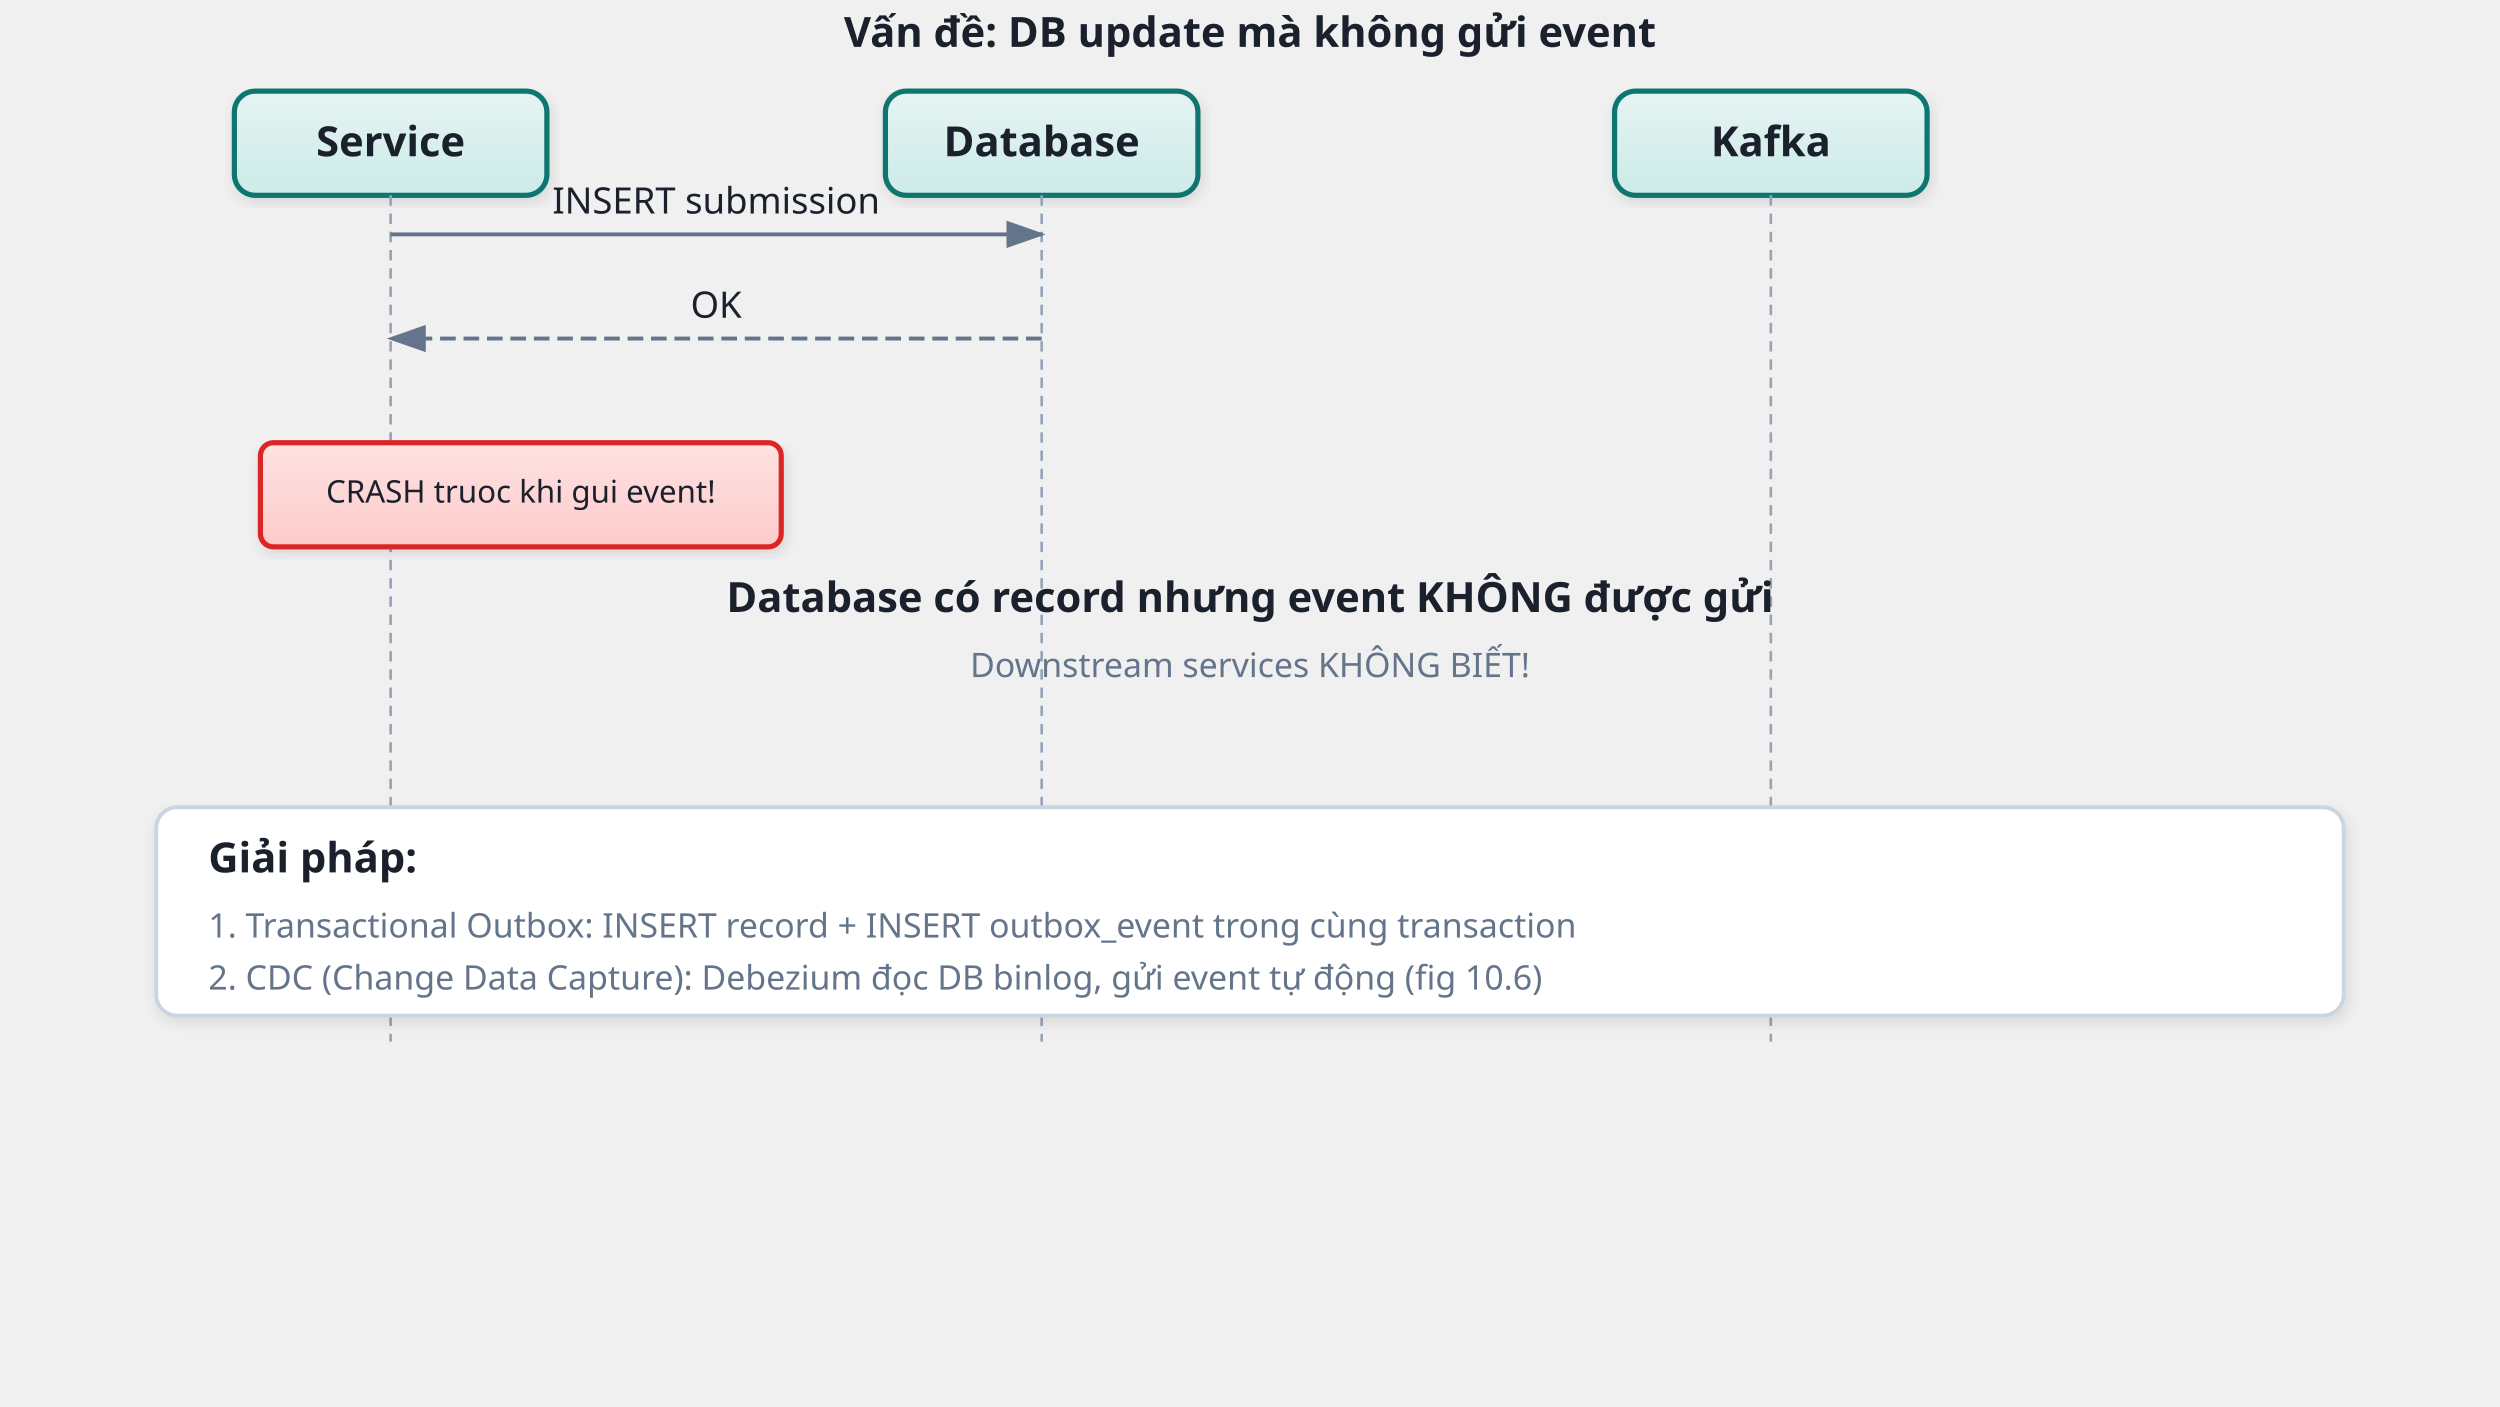
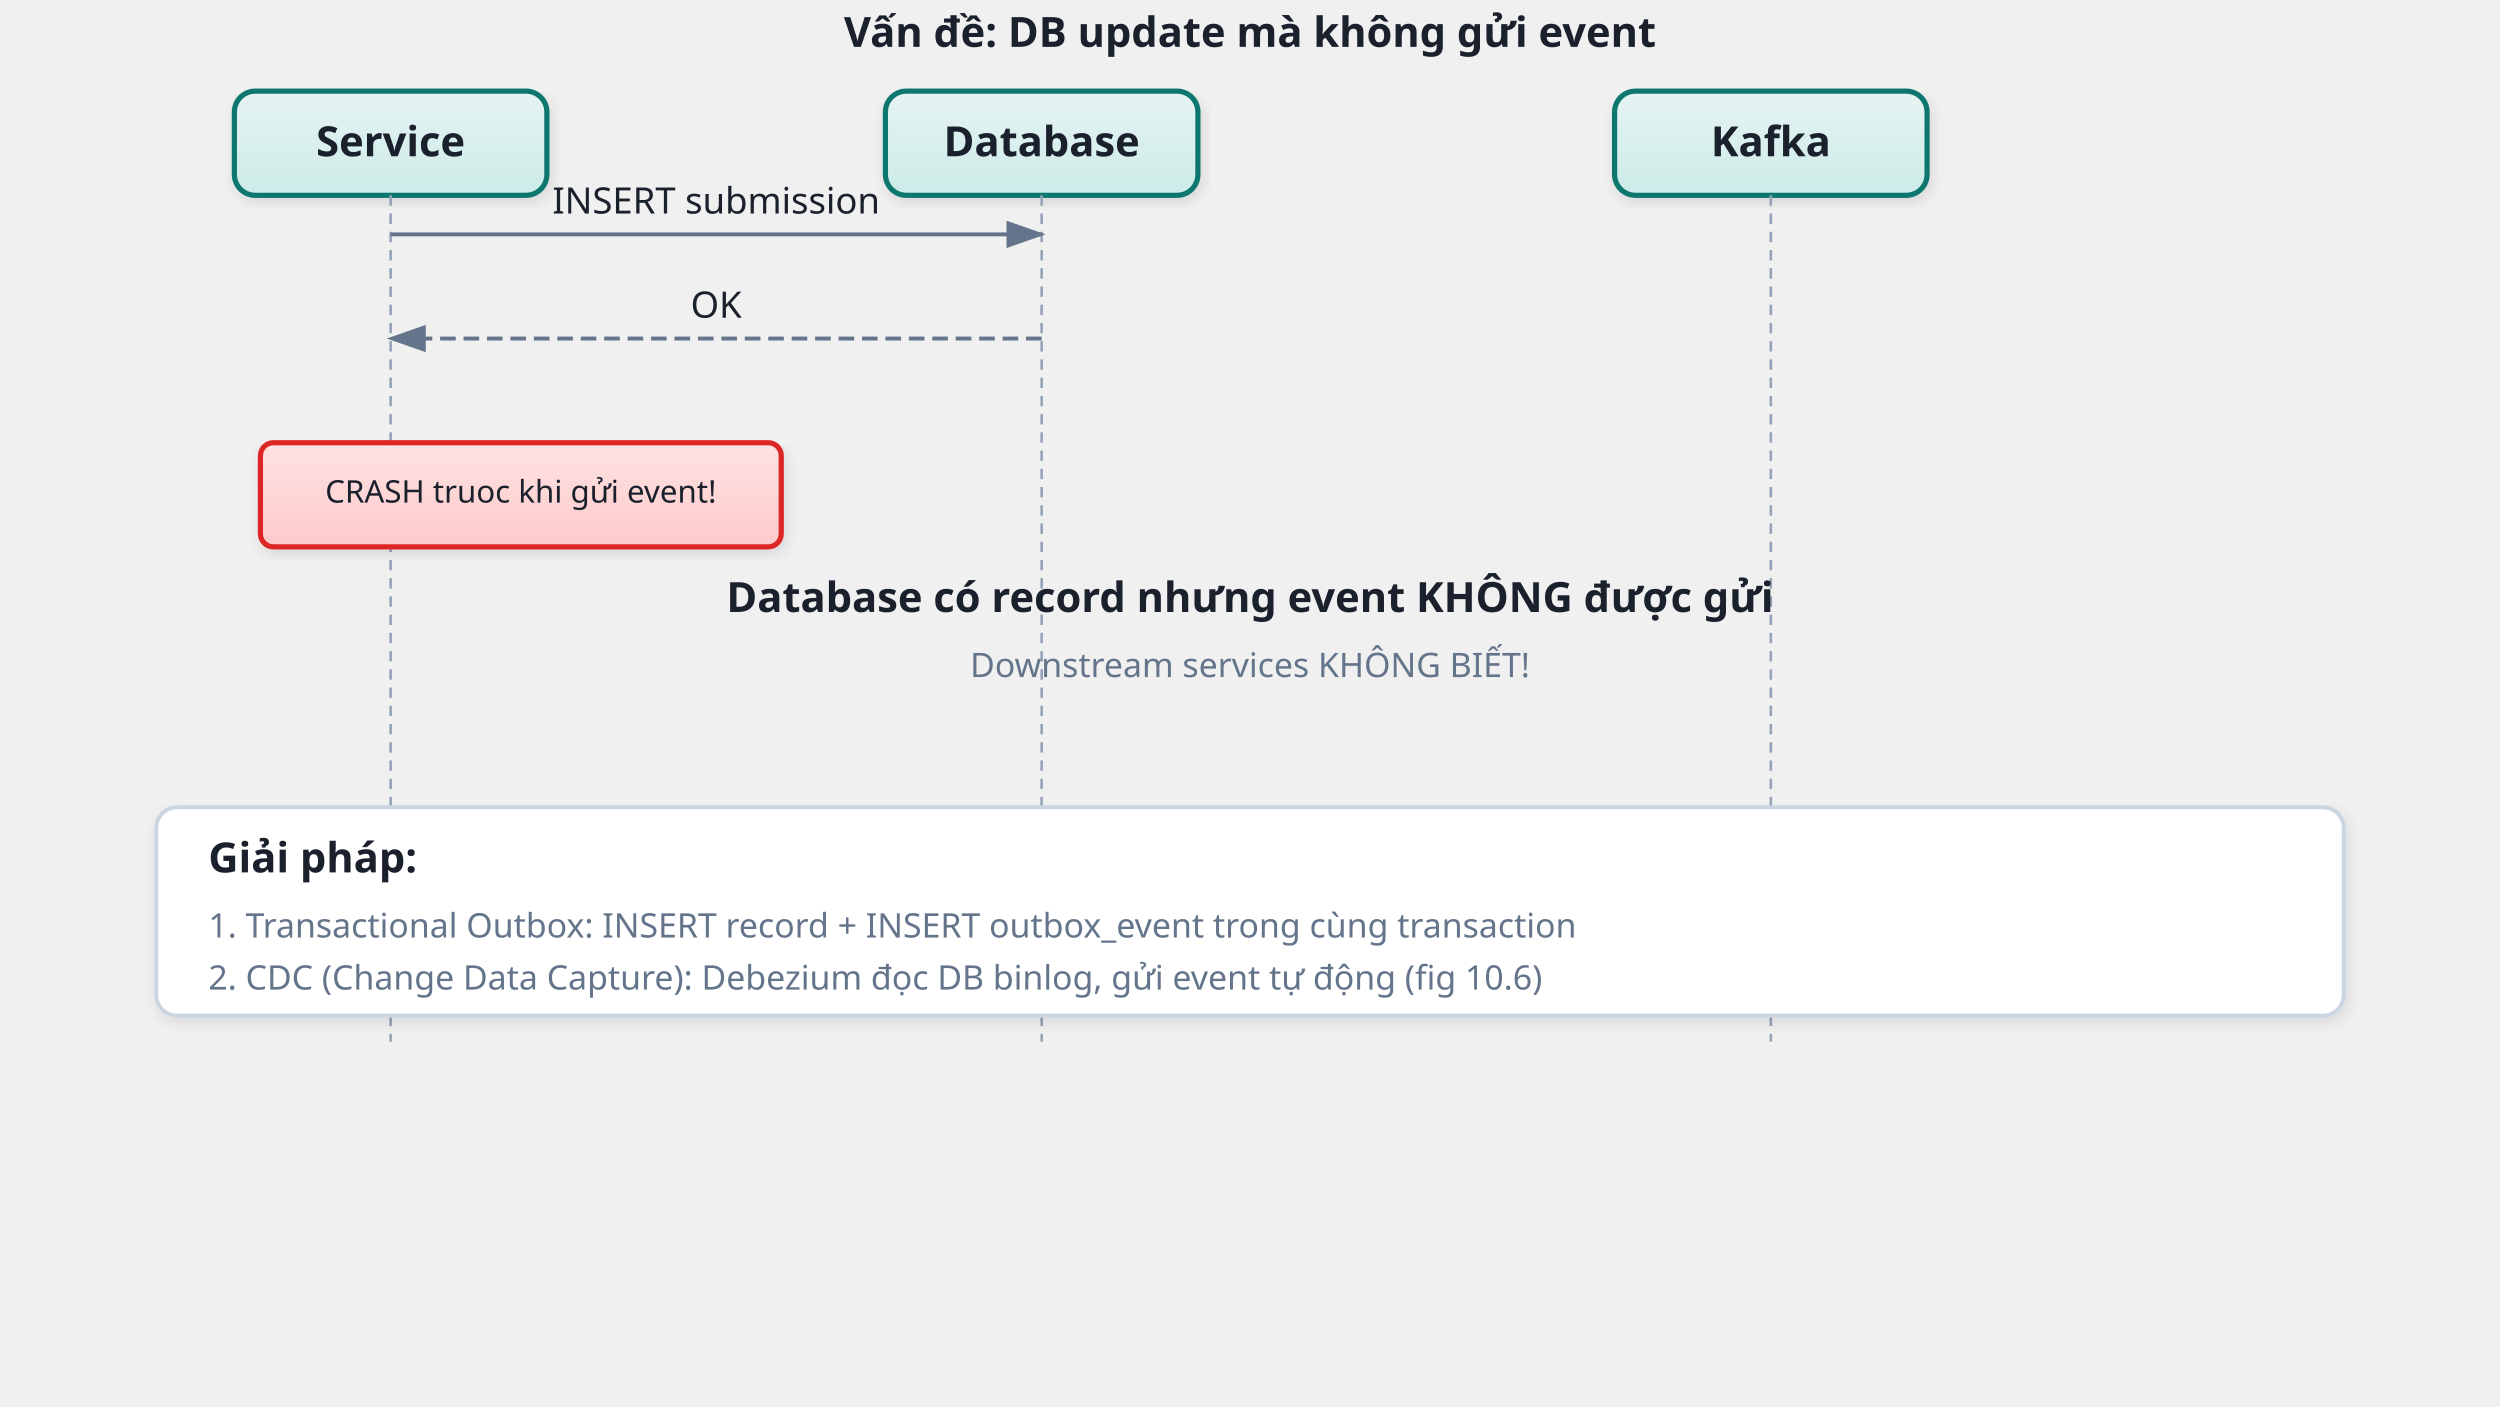
<svg xmlns="http://www.w3.org/2000/svg" viewBox="0 0 960 540" width="100%" height="100%">
  <defs>
    <marker id="arrowhead" markerWidth="10" markerHeight="7" refX="9" refY="3.5" orient="auto">
      <polygon points="0 0, 10 3.5, 0 7" fill="#64748b" />
    </marker>
    <marker id="arrowhead-danger" markerWidth="10" markerHeight="7" refX="9" refY="3.5" orient="auto">
      <polygon points="0 0, 10 3.5, 0 7" fill="#dc2626" />
    </marker>
    <filter id="shadow" x="-4%" y="-4%" width="108%" height="116%">
      <feDropShadow dx="1" dy="2" stdDeviation="2.5" flood-color="#0000001a" />
    </filter>
    <linearGradient id="grad-service" x1="0" y1="0" x2="0" y2="1">
      <stop offset="0%" stop-color="#e6f4f3" />
      <stop offset="100%" stop-color="#ccebe8" />
    </linearGradient>
    <linearGradient id="grad-storage" x1="0" y1="0" x2="0" y2="1">
      <stop offset="0%" stop-color="#dbeafe" />
      <stop offset="100%" stop-color="#bfdbfe" />
    </linearGradient>
    <linearGradient id="grad-event" x1="0" y1="0" x2="0" y2="1">
      <stop offset="0%" stop-color="#fef9c3" />
      <stop offset="100%" stop-color="#fef08a" />
    </linearGradient>
    <linearGradient id="grad-success" x1="0" y1="0" x2="0" y2="1">
      <stop offset="0%" stop-color="#dcfce7" />
      <stop offset="100%" stop-color="#bbf7d0" />
    </linearGradient>
    <linearGradient id="grad-danger" x1="0" y1="0" x2="0" y2="1">
      <stop offset="0%" stop-color="#fee2e2" />
      <stop offset="100%" stop-color="#fecaca" />
    </linearGradient>
    <linearGradient id="grad-warning" x1="0" y1="0" x2="0" y2="1">
      <stop offset="0%" stop-color="#fff7ed" />
      <stop offset="100%" stop-color="#ffedd5" />
    </linearGradient>
    <linearGradient id="grad-info" x1="0" y1="0" x2="0" y2="1">
      <stop offset="0%" stop-color="#eff6ff" />
      <stop offset="100%" stop-color="#dbeafe" />
    </linearGradient>
    <linearGradient id="grad-highlight" x1="0" y1="0" x2="0" y2="1">
      <stop offset="0%" stop-color="#f5f3ff" />
      <stop offset="100%" stop-color="#ede9fe" />
    </linearGradient>
    <linearGradient id="grad-legacy" x1="0" y1="0" x2="0" y2="1">
      <stop offset="0%" stop-color="#f3f4f6" />
      <stop offset="100%" stop-color="#e5e7eb" />
    </linearGradient>
  </defs>
  <style>
    text {
      font-family: 'Segoe UI', system-ui, -apple-system, sans-serif;
      font-size: 14px;
      fill: #1a202c;
    }
    .title { font-weight: 600; font-size: 16px; }
    .small { font-size: 12px; }
    .subtitle { font-size: 13px; fill: #64748b; }
    .mono { font-family: 'Consolas', 'DejaVu Sans Mono', monospace; font-size: 12px; }

    .cluster { fill: #f8fafc; stroke: #94a3b8; stroke-width: 1.5; stroke-dasharray: 6 3; }
    .service { fill: url(#grad-service); stroke: #0f766e; stroke-width: 2.0; filter: url(#shadow); }
    .storage { fill: url(#grad-storage); stroke: #2563eb; stroke-width: 2.0; filter: url(#shadow); }
    .event   { fill: url(#grad-event);   stroke: #ca8a04;   stroke-width: 2.0; filter: url(#shadow); }
    .success { fill: url(#grad-success); stroke: #16a34a; stroke-width: 2.0; filter: url(#shadow); }
    .danger  { fill: url(#grad-danger);  stroke: #dc2626;  stroke-width: 2.0; filter: url(#shadow); }
    .warning { fill: url(#grad-warning); stroke: #ea580c; stroke-width: 2.0; filter: url(#shadow); }
    .info    { fill: url(#grad-info);    stroke: #3b82f6;    stroke-width: 2.0; filter: url(#shadow); }
    .highlight { fill: url(#grad-highlight); stroke: #7c3aed; stroke-width: 2.0; filter: url(#shadow); }
    .legacy  { fill: url(#grad-legacy);  stroke: #9ca3af;  stroke-width: 1.5; filter: url(#shadow); }
    .note    { fill: #ffffff;    stroke: #cbd5e1;   stroke-width: 1.5; filter: url(#shadow); }
    .step    { fill: #ffffff;    stroke: #94a3b8;         stroke-width: 1.5; filter: url(#shadow); }

    .service-flat { fill: #e6f4f3; stroke: #0f766e; stroke-width: 1.5; }
    .storage-flat { fill: #dbeafe; stroke: #2563eb; stroke-width: 1.5; }
    .event-flat   { fill: #fef9c3;   stroke: #ca8a04;   stroke-width: 1.5; }

    .arrow {
      stroke: #64748b; stroke-width: 1.5; fill: none;
      marker-end: url(#arrowhead);
    }
    .arrow-dashed {
      stroke: #64748b; stroke-width: 1.5; fill: none;
      stroke-dasharray: 6 3; marker-end: url(#arrowhead);
    }
    .arrow-danger {
      stroke: #dc2626; stroke-width: 2.0; fill: none;
      marker-end: url(#arrowhead-danger);
    }
    .arrow-bg { fill: #ffffff; opacity: 0.92; }
    .lifeline {
      stroke: #94a3b8; stroke-width: 1.0;
      stroke-dasharray: 4 3; fill: none;
    }
    .separator {
      stroke: #cbd5e1; stroke-width: 1.0;
    }
  </style>
  <text x="480" y="18" text-anchor="middle" class="title">Vấn đề: DB update mà không gửi event</text>
  <rect x="90.0" y="35" width="120" height="40" rx="8" class="service" />
  <text x="150" y="60" text-anchor="middle" class="title">Service</text>
  <line x1="150" y1="75" x2="150" y2="400" class="lifeline" />
  <rect x="340.0" y="35" width="120" height="40" rx="8" class="service" />
  <text x="400" y="60" text-anchor="middle" class="title">Database</text>
  <line x1="400" y1="75" x2="400" y2="400" class="lifeline" />
  <rect x="620.0" y="35" width="120" height="40" rx="8" class="service" />
  <text x="680" y="60" text-anchor="middle" class="title">Kafka</text>
  <line x1="680" y1="75" x2="680" y2="400" class="lifeline" />
  <path d="M 150 90 L 400 90" class="arrow" />
  <text x="275.0" y="82" text-anchor="middle" font-size="12" fill="#475569">INSERT submission</text>
  <path d="M 400 130 L 150 130" class="arrow-dashed" />
  <text x="275.0" y="122" text-anchor="middle" font-size="12" fill="#475569">OK</text>
  <rect x="100" y="170" width="200" height="40" rx="5" class="danger" />
-   <text x="200" y="193" text-anchor="middle" class="small">CRASH truoc khi gui event!</text>
+   <text x="200" y="193" text-anchor="middle" class="small">CRASH truoc khi gửi event!</text>
  <text x="480" y="235" text-anchor="middle" class="title">Database có record nhưng event KHÔNG được gửi</text>
  <text x="480" y="260" text-anchor="middle" class="subtitle">Downstream services KHÔNG BIẾT!</text>
  <rect x="60" y="310" width="840" height="80" rx="8" class="note" />
  <text x="80" y="335" class="title">Giải pháp:</text>
  <text x="80" y="360" class="subtitle">1. Transactional Outbox: INSERT record + INSERT outbox_event trong cùng transaction</text>
  <text x="80" y="380" class="subtitle">2. CDC (Change Data Capture): Debezium đọc DB binlog, gửi event tự động (fig 10.6)</text>
</svg>
